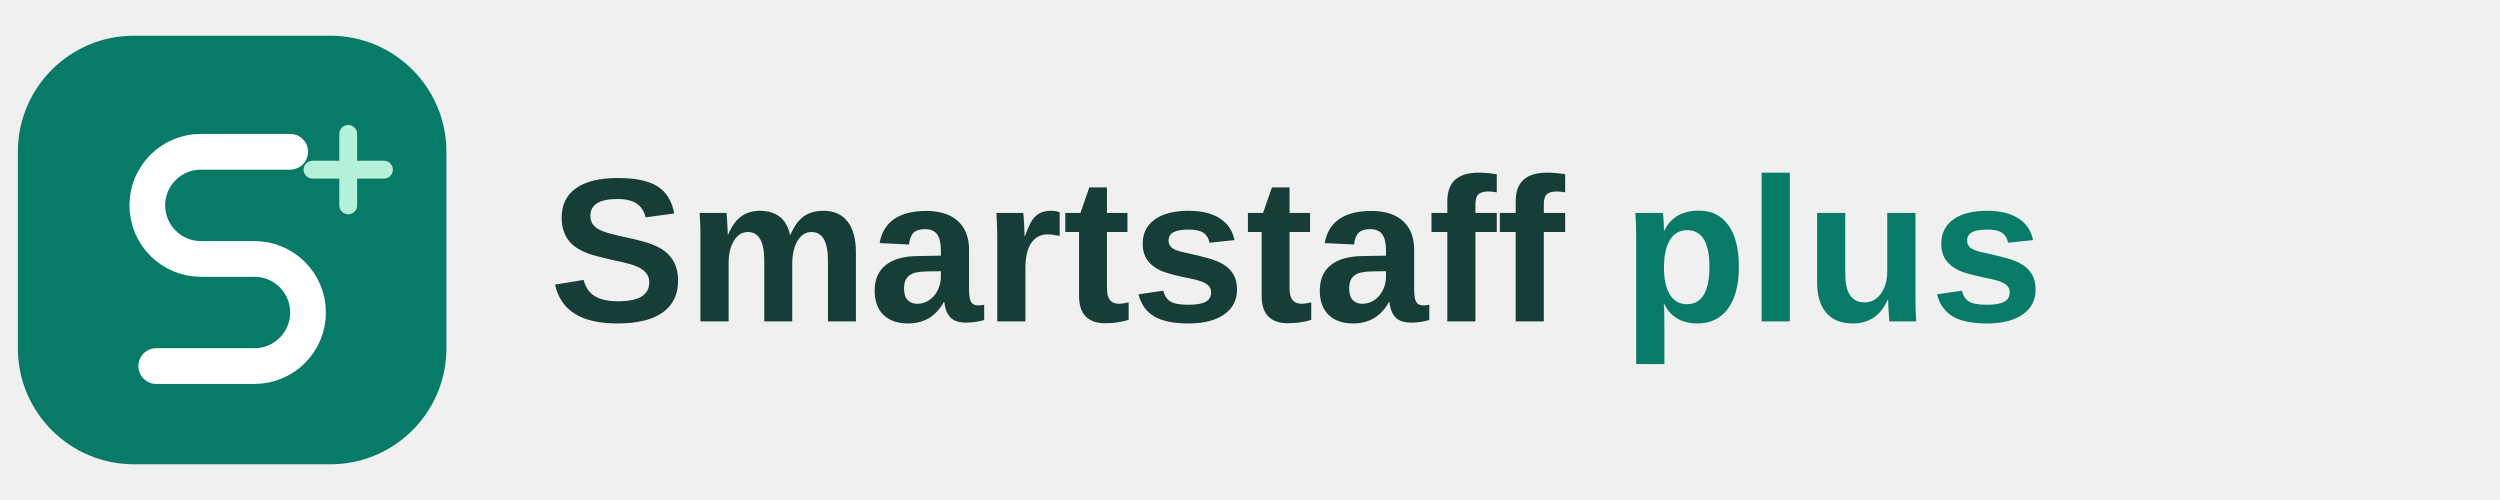
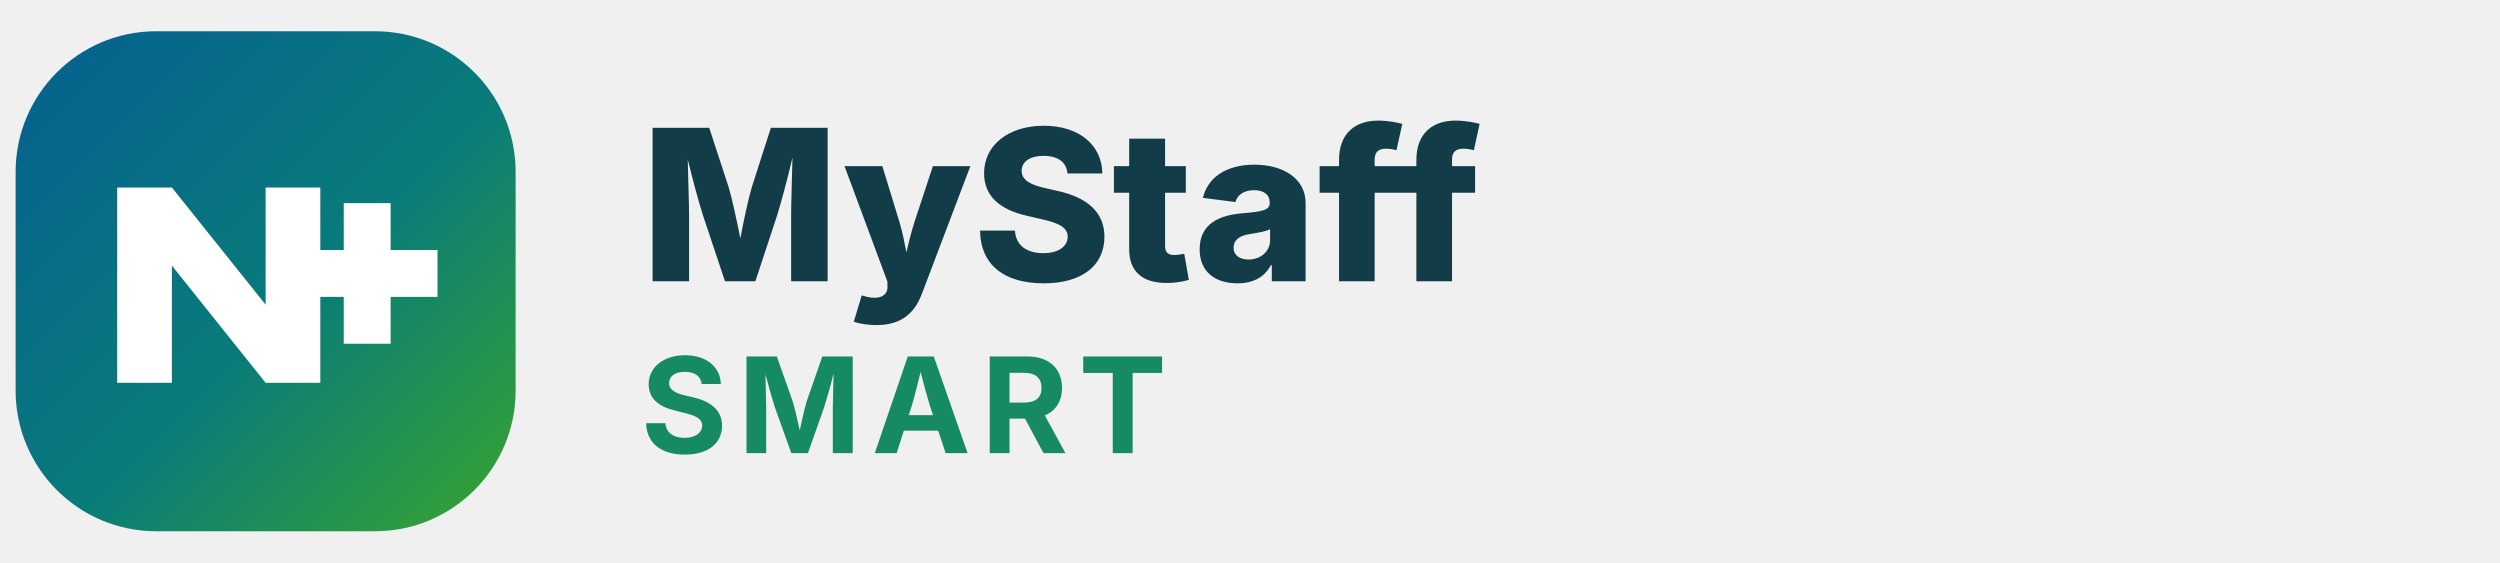
- <svg xmlns="http://www.w3.org/2000/svg" width="560" height="112" viewBox="0 0 560 112" role="img" aria-label="Smartstaff plus">
-   <rect x="4" y="8" width="96" height="96" rx="26" fill="#087b68" />
-   <path d="M65 34H45a12 12 0 0 0 0 24h12a12 12 0 0 1 0 24H35" fill="none" stroke="#fff" stroke-width="8" stroke-linecap="round" />
-   <path d="M78 30v16m-8-8h16" stroke="#b5f0d8" stroke-width="4" stroke-linecap="round" />
-   <text x="123" y="72" font-family="Arial,sans-serif" font-size="46" font-weight="700" fill="#173d37">Smartstaff <tspan fill="#087b68">plus</tspan>
-   </text>
+ <svg xmlns="http://www.w3.org/2000/svg" viewBox="0 0 320 72" role="img" aria-label="MyStaff Smart">
+   <defs>
+     <linearGradient id="g" x1="0" y1="0" x2="1" y2="1">
+       <stop stop-color="#075f91" />
+       <stop offset=".54" stop-color="#087b7a" />
+       <stop offset="1" stop-color="#39a52d" />
+     </linearGradient>
+   </defs>
+   <rect x="2" y="4" width="64" height="64" rx="18" fill="url(#g)" />
+   <path fill="#fff" d="M15 49V24h7l12 15V24h7v25h-7L22 34v15zm29-17v-6h6v6h6v6h-6v6h-6v-6h-6v-6z" />
+   <text x="82" y="36" font-family="Inter,Arial,sans-serif" font-size="27" font-weight="800" fill="#123D48">MyStaff</text>
+   <text x="82" y="58" font-family="Inter,Arial,sans-serif" font-size="17" font-weight="700" fill="#168A62" letter-spacing="1.3">SMART</text>
</svg>
